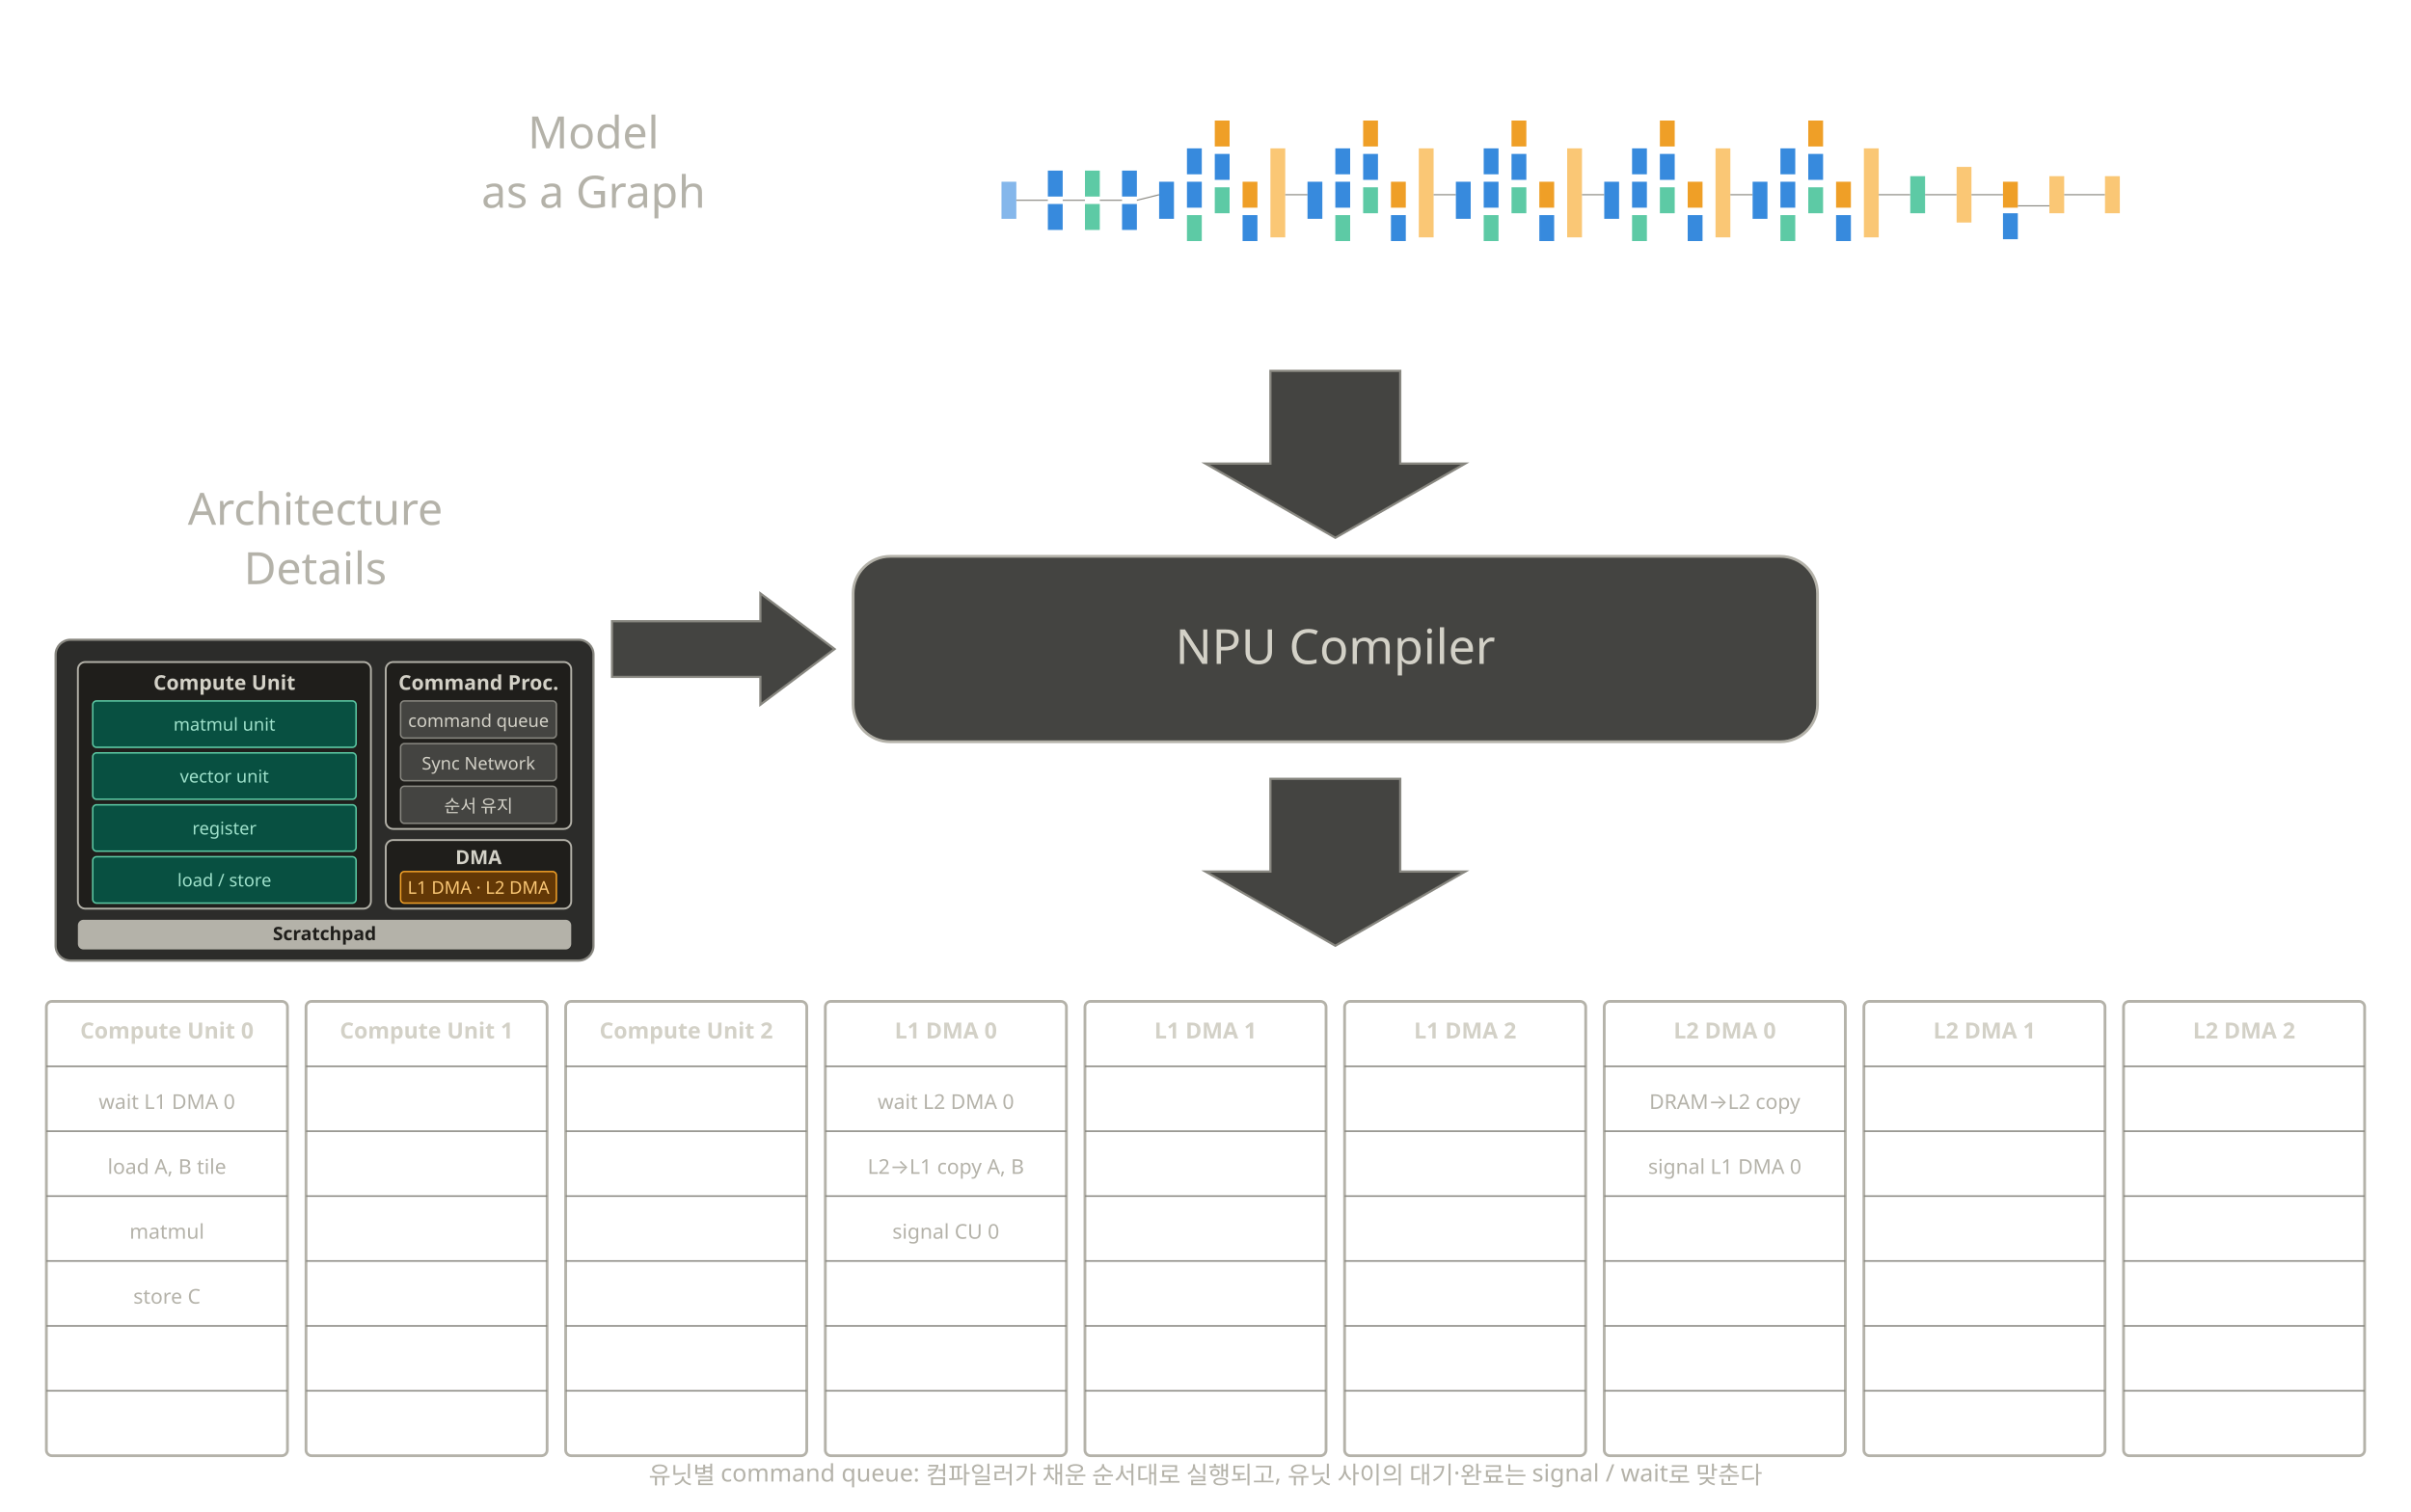
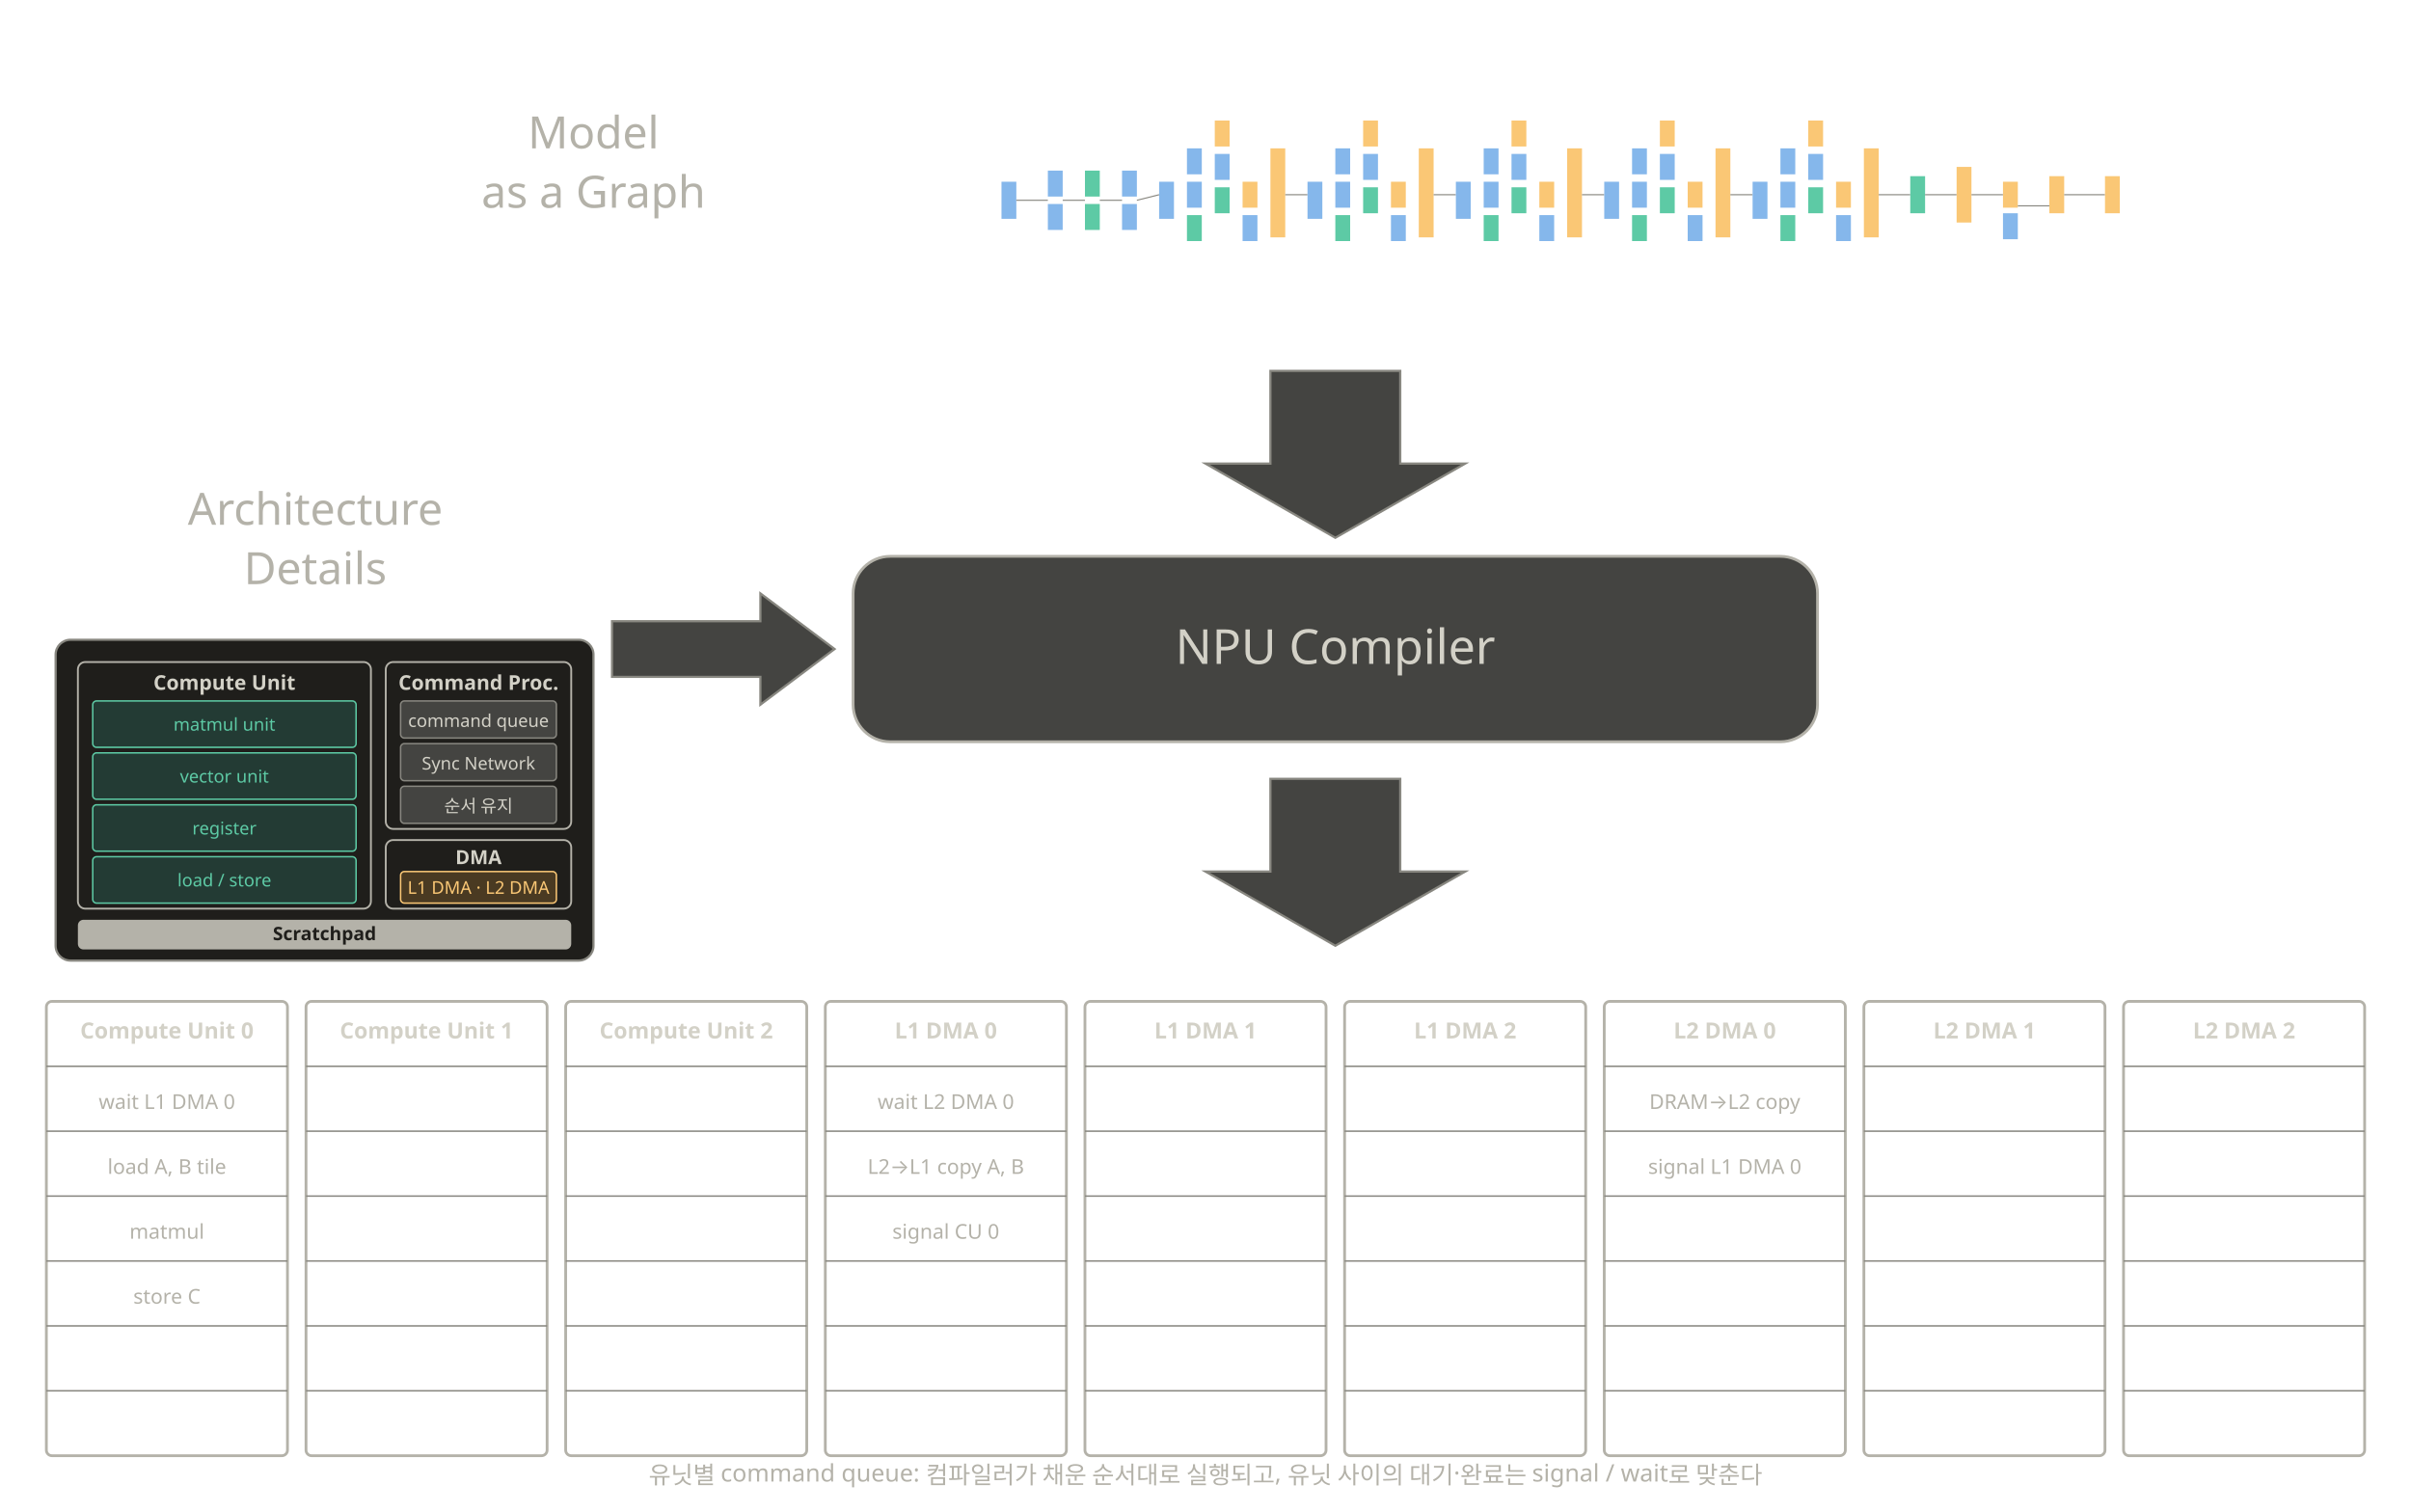
<svg xmlns="http://www.w3.org/2000/svg" width="1300" height="815" viewBox="0 0 1300 815" font-family="'Pretendard', 'Apple SD Gothic Neo', 'Noto Sans KR', 'Segoe UI', system-ui, -apple-system, sans-serif">
  <defs>
    <g id="inception-dark">
-       <rect x="0" y="98" width="8" height="20" fill="#378ADD" />
-       <rect x="15" y="80" width="8" height="14" fill="#378ADD" />
-       <rect x="15" y="98" width="8" height="14" fill="#378ADD" />
+       <rect x="0" y="98" width="8" height="20" fill="#85B7EB" />
+       <rect x="15" y="80" width="8" height="14" fill="#85B7EB" />
+       <rect x="15" y="98" width="8" height="14" fill="#85B7EB" />
      <rect x="15" y="116" width="8" height="14" fill="#5DCAA5" />
-       <rect x="30" y="65" width="8" height="14" fill="#EF9F27" />
-       <rect x="30" y="83" width="8" height="14" fill="#378ADD" />
+       <rect x="30" y="65" width="8" height="14" fill="#FAC775" />
+       <rect x="30" y="83" width="8" height="14" fill="#85B7EB" />
      <rect x="30" y="101" width="8" height="14" fill="#5DCAA5" />
-       <rect x="45" y="98" width="8" height="14" fill="#EF9F27" />
-       <rect x="45" y="116" width="8" height="14" fill="#378ADD" />
+       <rect x="45" y="98" width="8" height="14" fill="#FAC775" />
+       <rect x="45" y="116" width="8" height="14" fill="#85B7EB" />
      <rect x="60" y="80" width="8" height="48" fill="#FAC775" />
    </g>
  </defs>
  <text x="320" y="80" font-size="24" fill="#B4B2A9" text-anchor="middle">Model</text>
  <text x="320" y="112" font-size="24" fill="#B4B2A9" text-anchor="middle">as a Graph</text>
  <g>
    <rect x="540" y="98" width="8" height="20" fill="#85B7EB" />
    <line x1="548" y1="108" x2="565" y2="108" stroke="#888780" stroke-width="0.6" />
-     <rect x="565" y="92" width="8" height="14" fill="#378ADD" />
-     <rect x="565" y="110" width="8" height="14" fill="#378ADD" />
+     <rect x="565" y="92" width="8" height="14" fill="#85B7EB" />
+     <rect x="565" y="110" width="8" height="14" fill="#85B7EB" />
    <line x1="573" y1="108" x2="585" y2="108" stroke="#888780" stroke-width="0.6" />
    <rect x="585" y="92" width="8" height="14" fill="#5DCAA5" />
    <rect x="585" y="110" width="8" height="14" fill="#5DCAA5" />
    <line x1="593" y1="108" x2="605" y2="108" stroke="#888780" stroke-width="0.6" />
-     <rect x="605" y="92" width="8" height="14" fill="#378ADD" />
-     <rect x="605" y="110" width="8" height="14" fill="#378ADD" />
+     <rect x="605" y="92" width="8" height="14" fill="#85B7EB" />
+     <rect x="605" y="110" width="8" height="14" fill="#85B7EB" />
    <line x1="613" y1="108" x2="625" y2="105" stroke="#888780" stroke-width="0.6" />
    <use href="#inception-dark" x="625" />
    <line x1="693" y1="105" x2="705" y2="105" stroke="#888780" stroke-width="0.6" />
    <use href="#inception-dark" x="705" />
    <line x1="773" y1="105" x2="785" y2="105" stroke="#888780" stroke-width="0.6" />
    <use href="#inception-dark" x="785" />
    <line x1="853" y1="105" x2="865" y2="105" stroke="#888780" stroke-width="0.6" />
    <use href="#inception-dark" x="865" />
    <line x1="933" y1="105" x2="945" y2="105" stroke="#888780" stroke-width="0.6" />
    <use href="#inception-dark" x="945" />
    <line x1="1013" y1="105" x2="1030" y2="105" stroke="#888780" stroke-width="0.6" />
    <rect x="1030" y="95" width="8" height="20" fill="#5DCAA5" />
    <line x1="1038" y1="105" x2="1055" y2="105" stroke="#888780" stroke-width="0.6" />
    <rect x="1055" y="90" width="8" height="30" fill="#FAC775" />
    <line x1="1063" y1="105" x2="1080" y2="105" stroke="#888780" stroke-width="0.6" />
-     <rect x="1080" y="98" width="8" height="14" fill="#EF9F27" />
-     <rect x="1080" y="115" width="8" height="14" fill="#378ADD" />
+     <rect x="1080" y="98" width="8" height="14" fill="#FAC775" />
+     <rect x="1080" y="115" width="8" height="14" fill="#85B7EB" />
    <line x1="1088" y1="111" x2="1105" y2="111" stroke="#888780" stroke-width="0.6" />
    <rect x="1105" y="95" width="8" height="20" fill="#FAC775" />
    <line x1="1113" y1="105" x2="1135" y2="105" stroke="#888780" stroke-width="0.6" />
    <rect x="1135" y="95" width="8" height="20" fill="#FAC775" />
  </g>
  <path d="M 685 200 L 755 200 L 755 250 L 790 250 L 720 290 L 650 250 L 685 250 Z" fill="#444441" stroke="#888780" stroke-width="1.2" />
  <text x="170" y="283" font-size="24" fill="#B4B2A9" text-anchor="middle">Architecture</text>
  <text x="170" y="315" font-size="24" fill="#B4B2A9" text-anchor="middle">Details</text>
-   <rect x="30" y="345" width="290" height="173" rx="8" fill="#2C2C2A" stroke="#888780" stroke-width="1.2" />
+   <rect x="30" y="345" width="290" height="173" rx="8" fill="#1F1E1B" stroke="#888780" stroke-width="1.2" />
  <rect x="42" y="357" width="158" height="133" rx="4" fill="#1F1E1B" stroke="#B4B2A9" stroke-width="1" />
  <text x="121" y="372" font-size="11" fill="#D3D1C7" text-anchor="middle" font-weight="600">Compute Unit</text>
-   <g font-size="9.5" fill="#9FE1CB" text-anchor="middle">
-     <rect x="50" y="378" width="142" height="25" rx="2" fill="#085041" stroke="#5DCAA5" stroke-width="0.8" />
+   <g font-size="9.5" fill="#5DCAA5" text-anchor="middle">
+     <rect x="50" y="378" width="142" height="25" rx="2" fill="#233B34" stroke="#5DCAA5" stroke-width="0.8" />
    <text x="121" y="394">matmul unit</text>
-     <rect x="50" y="406" width="142" height="25" rx="2" fill="#085041" stroke="#5DCAA5" stroke-width="0.8" />
+     <rect x="50" y="406" width="142" height="25" rx="2" fill="#233B34" stroke="#5DCAA5" stroke-width="0.8" />
    <text x="121" y="422">vector unit</text>
-     <rect x="50" y="434" width="142" height="25" rx="2" fill="#085041" stroke="#5DCAA5" stroke-width="0.8" />
+     <rect x="50" y="434" width="142" height="25" rx="2" fill="#233B34" stroke="#5DCAA5" stroke-width="0.8" />
    <text x="121" y="450">register</text>
-     <rect x="50" y="462" width="142" height="25" rx="2" fill="#085041" stroke="#5DCAA5" stroke-width="0.8" />
+     <rect x="50" y="462" width="142" height="25" rx="2" fill="#233B34" stroke="#5DCAA5" stroke-width="0.8" />
    <text x="121" y="478">load / store</text>
  </g>
  <rect x="208" y="357" width="100" height="90" rx="4" fill="#1F1E1B" stroke="#B4B2A9" stroke-width="1" />
  <text x="258" y="372" font-size="11" fill="#D3D1C7" text-anchor="middle" font-weight="600">Command Proc.</text>
  <g font-size="9.5" fill="#D3D1C7" text-anchor="middle">
    <rect x="216" y="378" width="84" height="20" rx="2" fill="#444441" stroke="#888780" stroke-width="0.8" />
    <text x="258" y="392">command queue</text>
    <rect x="216" y="401" width="84" height="20" rx="2" fill="#444441" stroke="#888780" stroke-width="0.8" />
    <text x="258" y="415">Sync Network</text>
    <rect x="216" y="424" width="84" height="20" rx="2" fill="#444441" stroke="#888780" stroke-width="0.8" />
    <text x="258" y="438">순서 유지</text>
  </g>
  <rect x="208" y="453" width="100" height="37" rx="4" fill="#1F1E1B" stroke="#B4B2A9" stroke-width="1" />
  <text x="258" y="466" font-size="10.5" fill="#D3D1C7" text-anchor="middle" font-weight="600">DMA</text>
-   <rect x="216" y="470" width="84" height="17" rx="2" fill="#633806" stroke="#EF9F27" stroke-width="0.8" />
+   <rect x="216" y="470" width="84" height="17" rx="2" fill="#4A3A22" stroke="#FAC775" stroke-width="0.8" />
  <text x="258" y="482" font-size="9.5" fill="#FAC775" text-anchor="middle">L1 DMA · L2 DMA</text>
  <rect x="42" y="496" width="266" height="16" rx="3" fill="#B4B2A9" />
  <text x="175" y="507" font-size="10" fill="#1F1E1B" text-anchor="middle" font-weight="600">Scratchpad</text>
  <path d="M 330 335 L 410 335 L 410 320 L 450 350 L 410 380 L 410 365 L 330 365 Z" fill="#444441" stroke="#888780" stroke-width="1.2" />
  <rect x="460" y="300" width="520" height="100" rx="20" fill="#444441" stroke="#B4B2A9" stroke-width="1.5" />
  <text x="720" y="358" font-size="26" fill="#D3D1C7" text-anchor="middle" font-weight="500">NPU Compiler</text>
  <path d="M 685 420 L 755 420 L 755 470 L 790 470 L 720 510 L 650 470 L 685 470 Z" fill="#444441" stroke="#888780" stroke-width="1.2" />
  <g stroke="#B4B2A9" stroke-width="1.5" fill="none">
    <rect x="25" y="540" width="130" height="245" rx="3" />
    <rect x="165" y="540" width="130" height="245" rx="3" />
    <rect x="305" y="540" width="130" height="245" rx="3" />
    <rect x="445" y="540" width="130" height="245" rx="3" />
    <rect x="585" y="540" width="130" height="245" rx="3" />
    <rect x="725" y="540" width="130" height="245" rx="3" />
    <rect x="865" y="540" width="130" height="245" rx="3" />
    <rect x="1005" y="540" width="130" height="245" rx="3" />
    <rect x="1145" y="540" width="130" height="245" rx="3" />
  </g>
  <g stroke="#888780" stroke-width="0.8">
    <line x1="25" y1="575" x2="155" y2="575" />
    <line x1="25" y1="610" x2="155" y2="610" />
    <line x1="25" y1="645" x2="155" y2="645" />
    <line x1="25" y1="680" x2="155" y2="680" />
    <line x1="25" y1="715" x2="155" y2="715" />
    <line x1="25" y1="750" x2="155" y2="750" />
    <line x1="165" y1="575" x2="295" y2="575" />
    <line x1="165" y1="610" x2="295" y2="610" />
    <line x1="165" y1="645" x2="295" y2="645" />
    <line x1="165" y1="680" x2="295" y2="680" />
    <line x1="165" y1="715" x2="295" y2="715" />
    <line x1="165" y1="750" x2="295" y2="750" />
    <line x1="305" y1="575" x2="435" y2="575" />
    <line x1="305" y1="610" x2="435" y2="610" />
    <line x1="305" y1="645" x2="435" y2="645" />
    <line x1="305" y1="680" x2="435" y2="680" />
    <line x1="305" y1="715" x2="435" y2="715" />
    <line x1="305" y1="750" x2="435" y2="750" />
    <line x1="445" y1="575" x2="575" y2="575" />
    <line x1="445" y1="610" x2="575" y2="610" />
    <line x1="445" y1="645" x2="575" y2="645" />
    <line x1="445" y1="680" x2="575" y2="680" />
    <line x1="445" y1="715" x2="575" y2="715" />
    <line x1="445" y1="750" x2="575" y2="750" />
    <line x1="585" y1="575" x2="715" y2="575" />
    <line x1="585" y1="610" x2="715" y2="610" />
    <line x1="585" y1="645" x2="715" y2="645" />
    <line x1="585" y1="680" x2="715" y2="680" />
    <line x1="585" y1="715" x2="715" y2="715" />
    <line x1="585" y1="750" x2="715" y2="750" />
    <line x1="725" y1="575" x2="855" y2="575" />
    <line x1="725" y1="610" x2="855" y2="610" />
    <line x1="725" y1="645" x2="855" y2="645" />
    <line x1="725" y1="680" x2="855" y2="680" />
    <line x1="725" y1="715" x2="855" y2="715" />
    <line x1="725" y1="750" x2="855" y2="750" />
    <line x1="865" y1="575" x2="995" y2="575" />
    <line x1="865" y1="610" x2="995" y2="610" />
    <line x1="865" y1="645" x2="995" y2="645" />
    <line x1="865" y1="680" x2="995" y2="680" />
    <line x1="865" y1="715" x2="995" y2="715" />
    <line x1="865" y1="750" x2="995" y2="750" />
    <line x1="1005" y1="575" x2="1135" y2="575" />
    <line x1="1005" y1="610" x2="1135" y2="610" />
    <line x1="1005" y1="645" x2="1135" y2="645" />
    <line x1="1005" y1="680" x2="1135" y2="680" />
    <line x1="1005" y1="715" x2="1135" y2="715" />
    <line x1="1005" y1="750" x2="1135" y2="750" />
    <line x1="1145" y1="575" x2="1275" y2="575" />
    <line x1="1145" y1="610" x2="1275" y2="610" />
    <line x1="1145" y1="645" x2="1275" y2="645" />
    <line x1="1145" y1="680" x2="1275" y2="680" />
    <line x1="1145" y1="715" x2="1275" y2="715" />
    <line x1="1145" y1="750" x2="1275" y2="750" />
  </g>
  <text x="90" y="560" text-anchor="middle" font-size="12" font-weight="600" fill="#D3D1C7">Compute Unit 0</text>
  <text x="230" y="560" text-anchor="middle" font-size="12" font-weight="600" fill="#D3D1C7">Compute Unit 1</text>
  <text x="370" y="560" text-anchor="middle" font-size="12" font-weight="600" fill="#D3D1C7">Compute Unit 2</text>
  <text x="510" y="560" text-anchor="middle" font-size="12" font-weight="600" fill="#D3D1C7">L1 DMA 0</text>
  <text x="650" y="560" text-anchor="middle" font-size="12" font-weight="600" fill="#D3D1C7">L1 DMA 1</text>
  <text x="790" y="560" text-anchor="middle" font-size="12" font-weight="600" fill="#D3D1C7">L1 DMA 2</text>
  <text x="930" y="560" text-anchor="middle" font-size="12" font-weight="600" fill="#D3D1C7">L2 DMA 0</text>
  <text x="1070" y="560" text-anchor="middle" font-size="12" font-weight="600" fill="#D3D1C7">L2 DMA 1</text>
  <text x="1210" y="560" text-anchor="middle" font-size="12" font-weight="600" fill="#D3D1C7">L2 DMA 2</text>
  <text x="90" y="598" text-anchor="middle" font-size="11" fill="#B4B2A9">wait L1 DMA 0</text>
  <text x="90" y="633" text-anchor="middle" font-size="11" fill="#B4B2A9">load A, B tile</text>
  <text x="90" y="668" text-anchor="middle" font-size="11" fill="#B4B2A9">matmul</text>
  <text x="90" y="703" text-anchor="middle" font-size="11" fill="#B4B2A9">store C</text>
  <text x="510" y="598" text-anchor="middle" font-size="11" fill="#B4B2A9">wait L2 DMA 0</text>
  <text x="510" y="633" text-anchor="middle" font-size="11" fill="#B4B2A9">L2→L1 copy A, B</text>
  <text x="510" y="668" text-anchor="middle" font-size="11" fill="#B4B2A9">signal CU 0</text>
  <text x="930" y="598" text-anchor="middle" font-size="11" fill="#B4B2A9">DRAM→L2 copy</text>
  <text x="930" y="633" text-anchor="middle" font-size="11" fill="#B4B2A9">signal L1 DMA 0</text>
  <text x="650" y="800" text-anchor="middle" font-size="13" fill="#B4B2A9">유닛별 command queue: 컴파일러가 채운 순서대로 실행되고, 유닛 사이의 대기·완료는 signal / wait로 맞춘다</text>
</svg>
